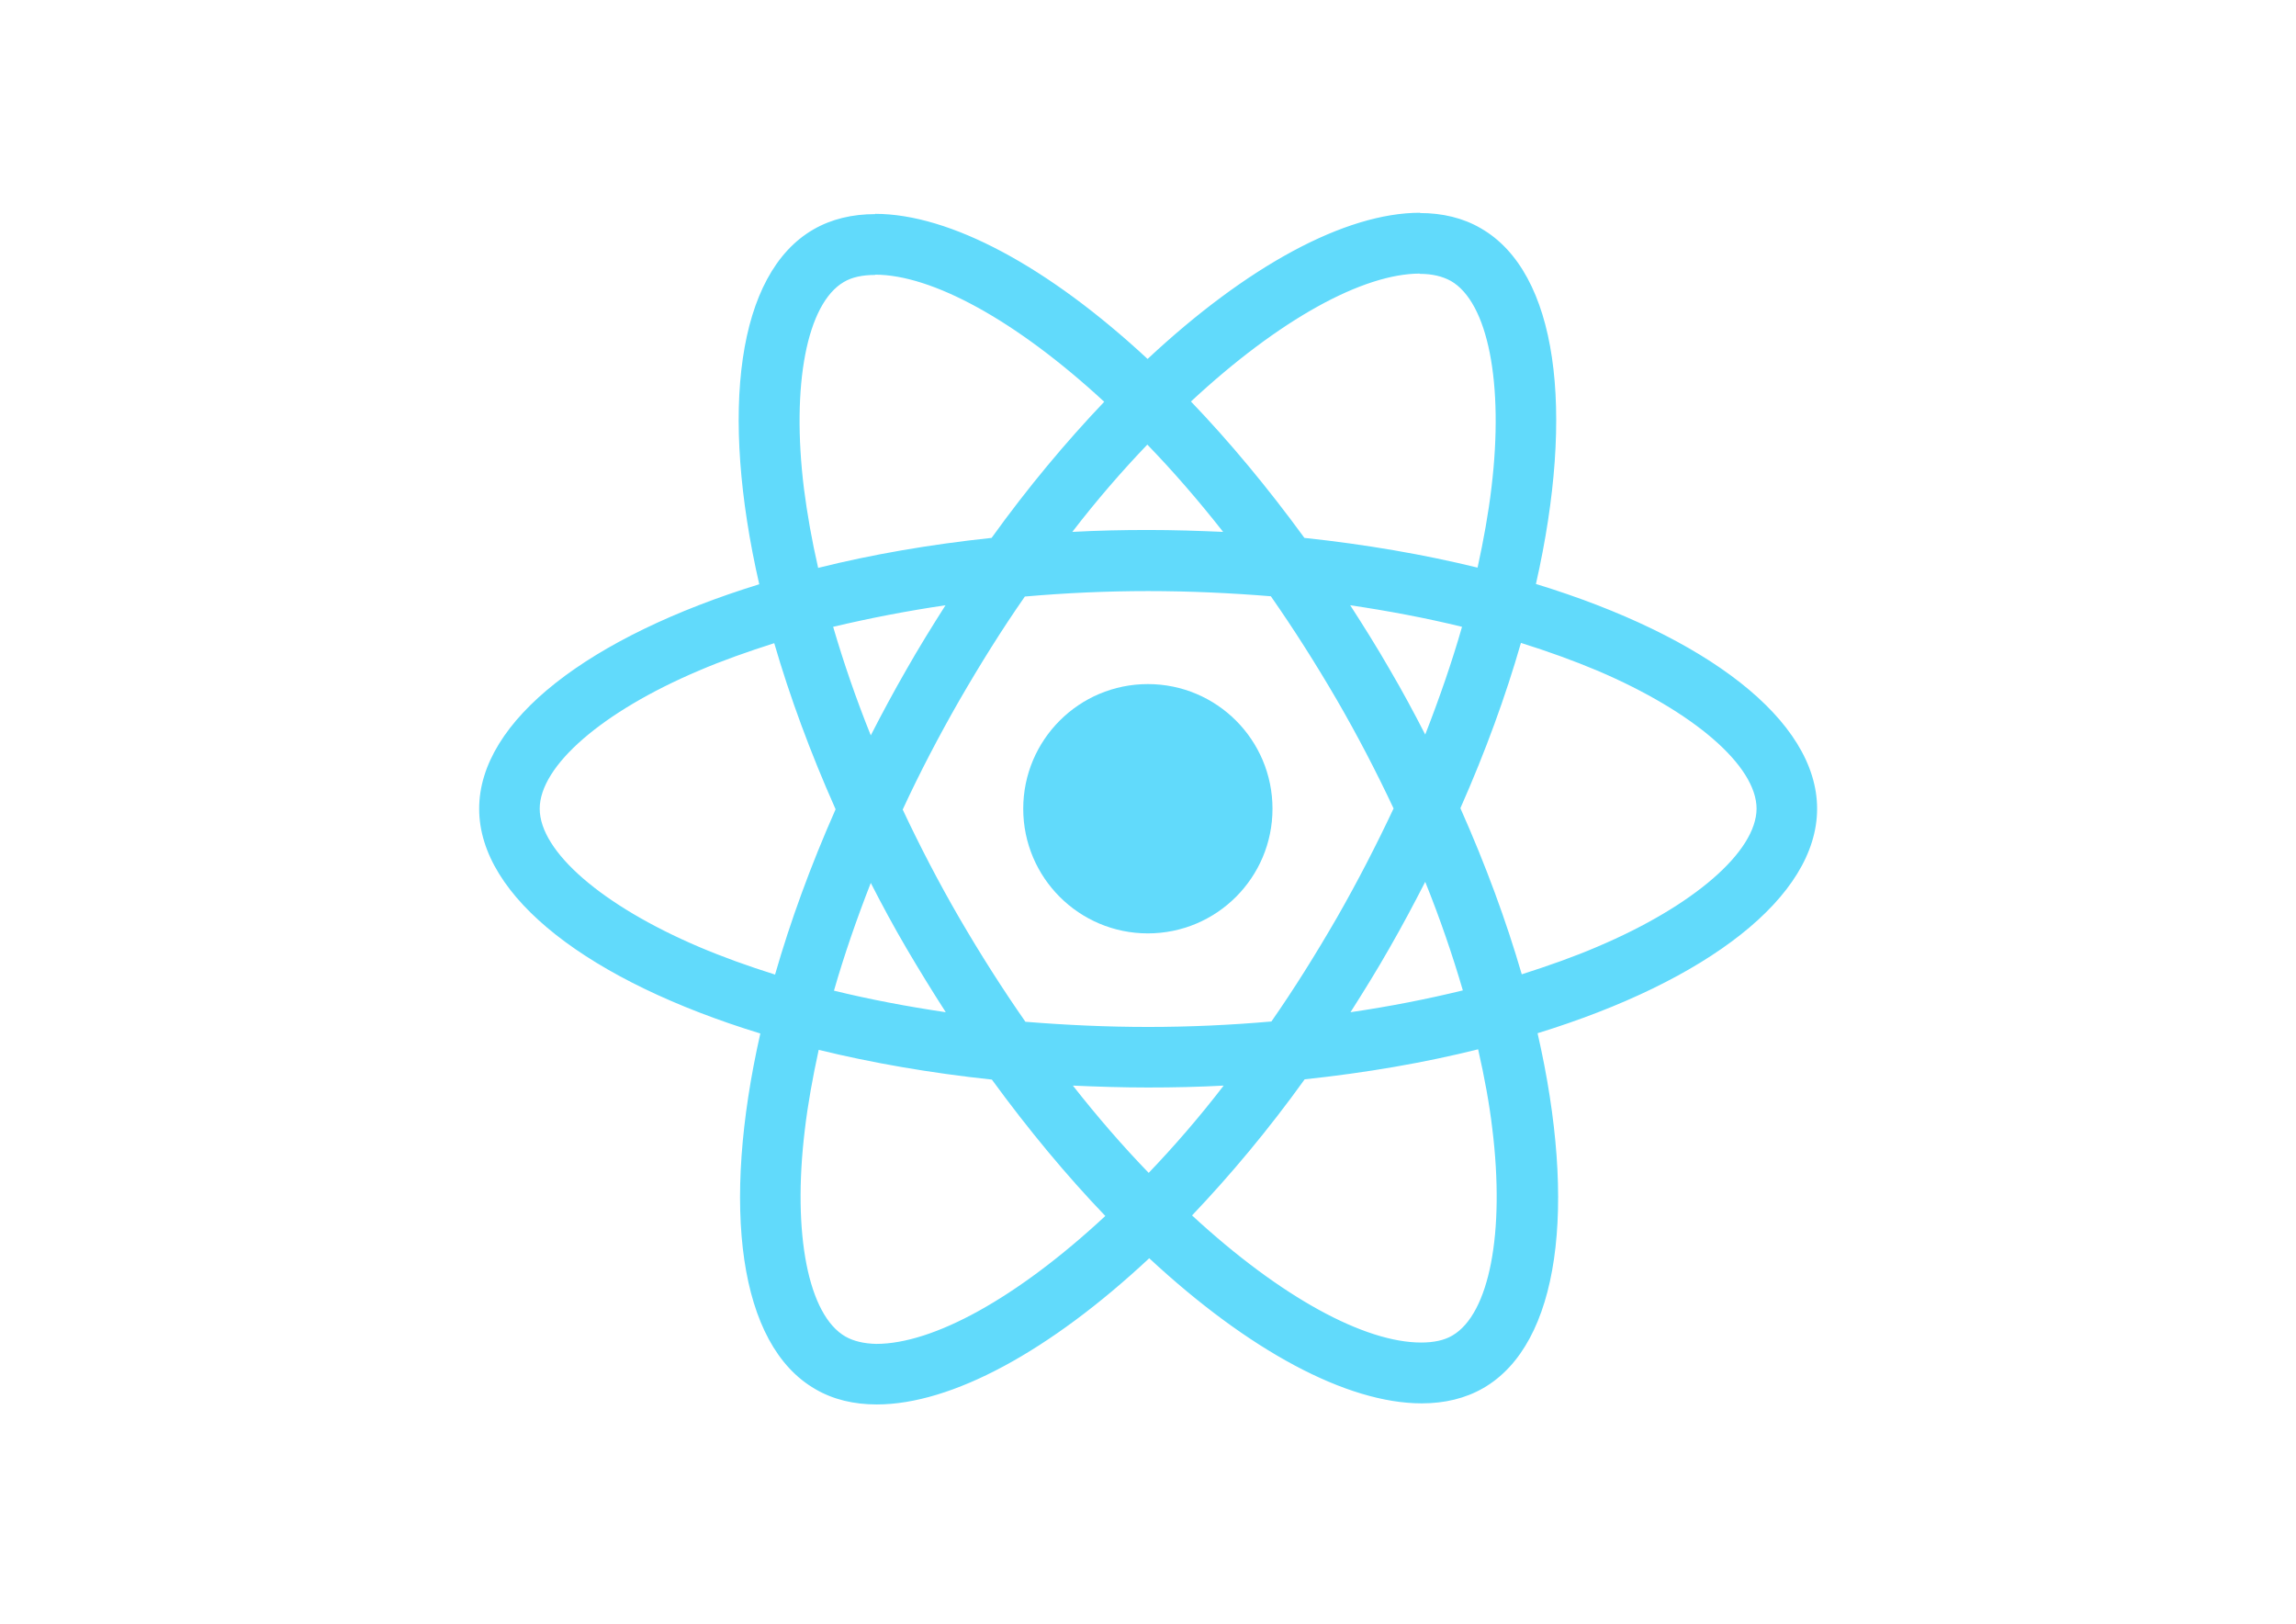
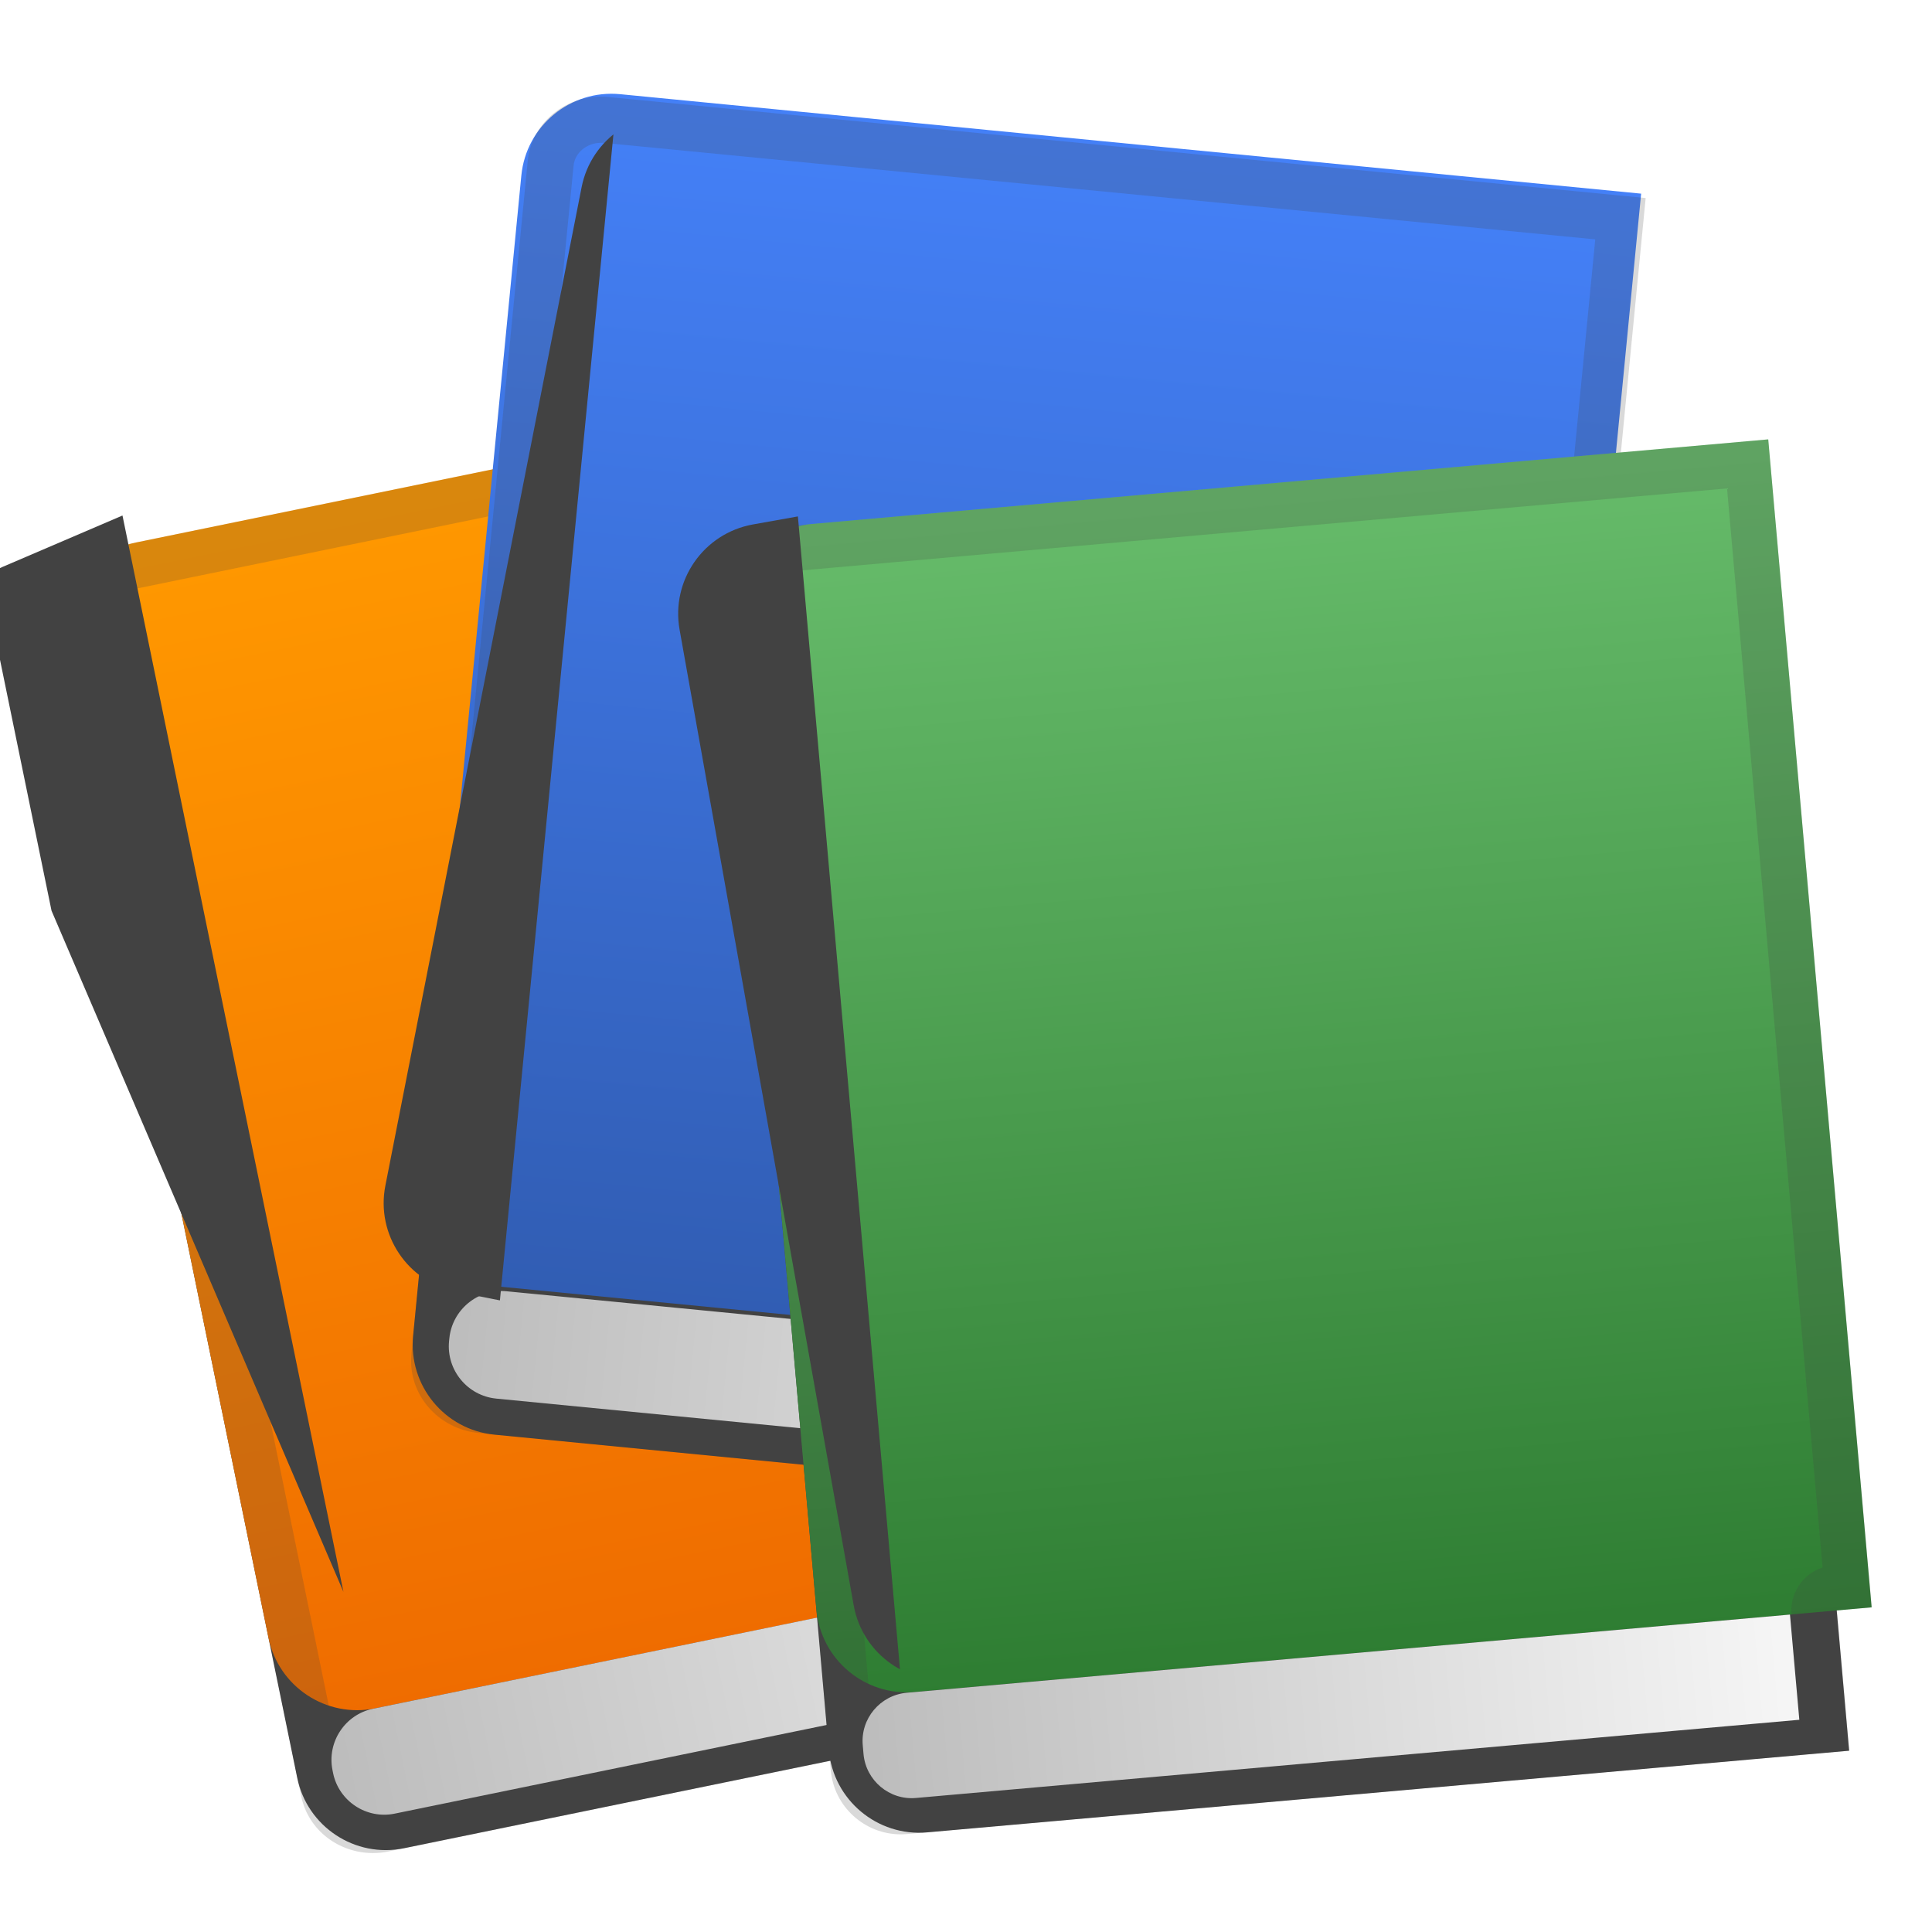
- <svg xmlns="http://www.w3.org/2000/svg" viewBox="0 0 841.9 595.3">
-   <g fill="#61DAFB">
-     <path d="M666.3 296.5c0-32.5-40.7-63.3-103.1-82.4 14.4-63.6 8-114.2-20.2-130.4-6.5-3.8-14.1-5.6-22.4-5.6v22.3c4.6 0 8.3.9 11.4 2.6 13.6 7.8 19.5 37.5 14.9 75.7-1.1 9.4-2.9 19.3-5.1 29.4-19.6-4.8-41-8.5-63.5-10.9-13.5-18.5-27.5-35.3-41.6-50 32.6-30.3 63.2-46.9 84-46.9V78c-27.5 0-63.5 19.6-99.9 53.6-36.4-33.8-72.4-53.2-99.9-53.2v22.3c20.7 0 51.4 16.5 84 46.6-14 14.7-28 31.4-41.3 49.9-22.6 2.4-44 6.1-63.6 11-2.3-10-4-19.7-5.2-29-4.7-38.2 1.1-67.9 14.6-75.8 3-1.8 6.9-2.6 11.5-2.6V78.5c-8.4 0-16 1.8-22.6 5.6-28.1 16.2-34.4 66.7-19.9 130.1-62.2 19.2-102.7 49.9-102.7 82.3 0 32.5 40.7 63.3 103.1 82.4-14.4 63.6-8 114.2 20.2 130.4 6.5 3.8 14.1 5.6 22.5 5.6 27.5 0 63.5-19.6 99.9-53.6 36.4 33.8 72.4 53.2 99.9 53.2 8.4 0 16-1.8 22.6-5.6 28.1-16.2 34.4-66.7 19.9-130.1 62-19.1 102.5-49.9 102.5-82.3zm-130.2-66.7c-3.7 12.9-8.3 26.2-13.5 39.5-4.1-8-8.4-16-13.1-24-4.6-8-9.5-15.8-14.4-23.4 14.2 2.1 27.9 4.7 41 7.9zm-45.8 106.5c-7.8 13.5-15.8 26.3-24.1 38.2-14.9 1.3-30 2-45.2 2-15.1 0-30.2-.7-45-1.9-8.3-11.9-16.4-24.6-24.2-38-7.6-13.1-14.5-26.4-20.8-39.8 6.2-13.4 13.2-26.8 20.7-39.9 7.8-13.5 15.8-26.3 24.1-38.2 14.9-1.3 30-2 45.2-2 15.1 0 30.2.7 45 1.9 8.3 11.9 16.4 24.6 24.2 38 7.6 13.1 14.5 26.4 20.8 39.8-6.3 13.4-13.2 26.8-20.7 39.9zm32.3-13c5.4 13.4 10 26.8 13.8 39.8-13.1 3.2-26.9 5.9-41.2 8 4.9-7.7 9.8-15.6 14.4-23.7 4.6-8 8.9-16.1 13-24.1zM421.2 430c-9.3-9.6-18.6-20.3-27.8-32 9 .4 18.2.7 27.5.7 9.4 0 18.7-.2 27.8-.7-9 11.7-18.3 22.4-27.5 32zm-74.4-58.9c-14.2-2.1-27.9-4.7-41-7.9 3.7-12.9 8.3-26.2 13.5-39.5 4.1 8 8.4 16 13.1 24 4.7 8 9.5 15.8 14.4 23.4zM420.7 163c9.3 9.6 18.6 20.3 27.8 32-9-.4-18.2-.7-27.5-.7-9.4 0-18.7.2-27.8.7 9-11.7 18.3-22.4 27.5-32zm-74 58.9c-4.9 7.7-9.8 15.6-14.4 23.7-4.6 8-8.9 16-13 24-5.4-13.4-10-26.8-13.8-39.8 13.1-3.1 26.9-5.8 41.2-7.9zm-90.5 125.2c-35.4-15.1-58.3-34.9-58.3-50.6 0-15.7 22.9-35.6 58.3-50.6 8.6-3.7 18-7 27.7-10.1 5.7 19.6 13.2 40 22.5 60.9-9.2 20.8-16.6 41.1-22.2 60.6-9.9-3.1-19.3-6.5-28-10.2zM310 490c-13.6-7.8-19.5-37.5-14.9-75.7 1.1-9.4 2.9-19.3 5.1-29.4 19.6 4.8 41 8.5 63.5 10.9 13.5 18.5 27.5 35.3 41.6 50-32.6 30.3-63.2 46.9-84 46.9-4.5-.1-8.3-1-11.3-2.7zm237.2-76.2c4.7 38.2-1.1 67.9-14.6 75.8-3 1.8-6.9 2.6-11.5 2.6-20.7 0-51.4-16.5-84-46.6 14-14.7 28-31.4 41.3-49.9 22.6-2.4 44-6.1 63.6-11 2.3 10.1 4.1 19.8 5.2 29.1zm38.5-66.7c-8.6 3.7-18 7-27.7 10.1-5.7-19.6-13.2-40-22.5-60.9 9.2-20.8 16.6-41.1 22.2-60.6 9.9 3.1 19.3 6.5 28.1 10.2 35.4 15.1 58.3 34.9 58.3 50.6-.1 15.7-23 35.6-58.4 50.6zM320.8 78.4z" />
-     <circle cx="420.9" cy="296.5" r="45.7" />
-     <path d="M520.5 78.1z" />
+ <svg xmlns="http://www.w3.org/2000/svg" xmlns:xlink="http://www.w3.org/1999/xlink" width="128" height="128" style="enable-background:new 0 0 128 128;">
+   <g id="Layer_1">
+     <g>
+       <g>
+         <path d="M90.74,109.32l-63.97,13.13c-3.25,0.67-6.42-1.43-7.08-4.67L6.72,54.6 c-0.67-3.25,1.43-6.42,4.67-7.08l63.97-13.13L90.74,109.32z" style="fill:#424242;" />
+         <g>
+           <linearGradient id="SVGID_1_" gradientTransform="matrix(0.9796 -0.2011 0.2011 0.9796 -13.5061 10.8447)" gradientUnits="userSpaceOnUse" x1="47.901" x2="47.901" y1="29.308" y2="108.387">
+             <stop offset="7.946538e-03" style="stop-color:#FF9800" />
+             <stop offset="1" style="stop-color:#EF6C00" />
+           </linearGradient>
+           <path d="M91.25,99.56l-66.38,13.62c-3.25,0.67-6.42-1.43-7.08-4.67L4.35,43.02 c-0.67-3.25,1.43-6.42,4.67-7.08L75.4,22.32L91.25,99.56z" style="fill:url(#SVGID_1_);" />
+         </g>
+         <g style="opacity:0.2;">
+           <path d="M73.06,25.86l14.66,71.41c-0.56,0.23-1.04,0.62-1.38,1.13c-0.44,0.66-0.59,1.48-0.43,2.25 l1.3,6.33l-62.07,12.74c-0.14,0.03-0.29,0.04-0.44,0.04c-0.89,0-1.65-0.57-1.81-1.35l-1.9-9.27L9.41,52.75L7.03,41.18 c-0.19-0.94,0.5-1.87,1.55-2.09L73.06,25.86 M75.4,22.32L7.98,36.15c-2.67,0.55-4.41,3.07-3.88,5.63l2.38,11.57l11.58,56.4 l1.9,9.27c0.46,2.22,2.47,3.75,4.75,3.75c0.34,0,0.69-0.03,1.04-0.11l65.01-13.34l-1.9-9.27l2.41-0.49L75.4,22.32L75.4,22.32z" style="fill:#424242;" />
+         </g>
+         <linearGradient id="SVGID_3_" gradientTransform="matrix(0.9796 -0.2011 0.2011 0.9796 -13.5061 10.8447)" gradientUnits="userSpaceOnUse" x1="13.417" x2="79.029" y1="111.51" y2="111.51">
+           <stop offset="0.01" style="stop-color:#BDBDBD" />
+           <stop offset="0.987" style="stop-color:#F5F5F5" />
+         </linearGradient>
+         <path d="M87.04,107.66l-60.9,12.5c-1.86,0.38-3.69-0.83-4.07-2.68l-0.04-0.2 c-0.38-1.86,0.83-3.69,2.68-4.07l60.9-12.5L87.04,107.66z" style="fill:url(#SVGID_3_);" />
+         <g>
+           <defs>
+             <path id="SVGID_4_" d="M91.25,99.56l-66.38,13.62c-3.25,0.67-6.42-1.43-7.08-4.67L4.35,43.02c-0.67-3.25,1.43-6.42,4.67-7.08 L75.4,22.32L91.25,99.56z" />
+           </defs>
+           <clipPath id="SVGID_5_">
+             <use style="overflow:visible;" xlink:href="#SVGID_4_" />
+           </clipPath>
+           <rect height="94.62" style="clip-path:url(#SVGID_5_);fill:#424242;" transform="matrix(0.9796 -0.2011 0.2011 0.9796 -15.8873 4.163)" width="9.87" x="7.61" y="32.98" />
+         </g>
+       </g>
+       <g>
+         <path d="M97.95,101.4l-65.19-6.35c-3.3-0.32-5.71-3.26-5.39-6.55l6.3-64.73c0.32-3.3,3.26-5.71,6.55-5.39 l65.19,6.35L97.95,101.4z" style="fill:#424242;" />
+         <g>
+           <linearGradient id="SVGID_6_" gradientTransform="matrix(1.0341 0.1007 -0.0969 0.9953 4.1404 -6.296)" gradientUnits="userSpaceOnUse" x1="66.384" x2="66.384" y1="9.096" y2="88.734">
+             <stop offset="7.946538e-03" style="stop-color:#4480F7" />
+             <stop offset="1" style="stop-color:#315DB3" />
+           </linearGradient>
+           <path d="M101.04,91.86l-67.64-6.59c-3.3-0.32-5.71-3.26-5.39-6.55l6.53-67.09 c0.32-3.3,3.26-5.71,6.55-5.39l67.64,6.59L101.04,91.86z" style="fill:url(#SVGID_6_);" />
+         </g>
+         <g style="opacity:0.2;">
+           <path d="M39.84,9.46c0.07,0,0.14,0,0.21,0.01l65.64,6.39l-7.11,73c-0.6,0.06-1.17,0.29-1.65,0.68 c-0.63,0.52-1.02,1.26-1.1,2.07l-0.63,6.44L32.02,91.9c-0.52-0.05-0.99-0.29-1.32-0.67c-0.17-0.2-0.45-0.63-0.4-1.21l0.92-9.48 l5.62-57.71L38,10.99C38.08,10.12,38.87,9.46,39.84,9.46 M39.84,6.4c-2.51,0-4.65,1.83-4.88,4.29L33.8,22.53l-5.62,57.71 l-0.92,9.48C27,92.34,29,94.68,31.72,94.94l66.23,6.45l0.92-9.48l2.46,0.24l7.7-79.03L40.34,6.43C40.17,6.41,40,6.4,39.84,6.4 L39.84,6.4z" style="fill:#424242;" />
+         </g>
+         <linearGradient id="SVGID_7_" gradientTransform="matrix(1.0341 0.1007 -0.0969 0.9953 4.1404 -6.296)" gradientUnits="userSpaceOnUse" x1="33.414" x2="96.738" y1="92.135" y2="92.135">
+           <stop offset="0.01" style="stop-color:#BDBDBD" />
+           <stop offset="0.987" style="stop-color:#F5F5F5" />
+         </linearGradient>
+         <path d="M94.9,98.7l-62.03-6.04c-1.9-0.19-3.3-1.89-3.12-3.79l0.02-0.2 c0.19-1.9,1.89-3.3,3.79-3.12l62.03,6.04L94.9,98.7z" style="fill:url(#SVGID_7_);" />
+         <g>
+           <defs>
+             <path id="SVGID_8_" d="M101.33,92.15l-67.64-6.59c-3.3-0.32-5.71-3.26-5.39-6.55l6.53-67.09c0.32-3.3,3.26-5.71,6.55-5.39 l67.64,6.59L101.33,92.15z" />
+           </defs>
+           <clipPath id="SVGID_9_">
+             <use style="overflow:visible;" xlink:href="#SVGID_8_" />
+           </clipPath>
+           <rect height="95.29" style="clip-path:url(#SVGID_9_);fill:#424242;" transform="matrix(0.9953 0.0969 -0.0969 0.9953 5.0209 -2.8308)" width="9.9" x="26.69" y="2.61" />
+         </g>
+       </g>
+       <g>
+         <path d="M122.51,115.99l-61.09,5.41c-3.3,0.29-6.21-2.15-6.51-5.45l-5.59-63.13 c-0.29-3.3,2.15-6.21,5.45-6.51l61.09-5.41L122.51,115.99z" style="fill:#424242;" />
+         <g>
+           <linearGradient id="SVGID_10_" gradientTransform="matrix(0.9961 -0.0882 0.0882 0.9961 -5.6555 7.9061)" gradientUnits="userSpaceOnUse" x1="85.63" x2="85.63" y1="32.142" y2="110.059">
+             <stop offset="7.946538e-03" style="stop-color:#66BB6A" />
+             <stop offset="1" style="stop-color:#2E7D32" />
+           </linearGradient>
+           <path d="M124,106.49l-63.4,5.61c-3.3,0.29-6.21-2.15-6.51-5.45L48.3,41.23 c-0.29-3.3,2.15-6.21,5.45-6.51l63.4-5.61L124,106.49z" style="fill:url(#SVGID_10_);" />
+         </g>
+         <g style="opacity:0.2;">
+           <path d="M114.42,32.36l6.33,71.49c-1.3,0.42-2.18,1.7-2.06,3.12l0.56,6.3l-59.43,5.26 c-0.05,0-0.1,0.01-0.15,0.01c-0.85,0-1.57-0.67-1.65-1.52l-0.82-9.29l-5-56.51l-1.03-11.59c-0.08-0.91,0.6-1.72,1.51-1.8 L114.42,32.36 M117.15,29.11l-64.73,5.73c-2.56,0.23-4.46,2.49-4.23,5.05l1.03,11.59l5,56.51l0.82,9.29 c0.21,2.42,2.25,4.25,4.64,4.25c0.14,0,0.28-0.01,0.42-0.02l62.42-5.53l-0.82-9.29l2.31-0.2L117.15,29.11L117.15,29.11z" style="fill:#424242;" />
+         </g>
+         <linearGradient id="SVGID_11_" gradientTransform="matrix(0.9961 -0.0882 0.0882 0.9961 -5.6555 7.9061)" gradientUnits="userSpaceOnUse" x1="53.068" x2="115.023" y1="113.137" y2="113.137">
+           <stop offset="0.01" style="stop-color:#BDBDBD" />
+           <stop offset="0.987" style="stop-color:#F5F5F5" />
+         </linearGradient>
+         <path d="M119.21,113.94l-58.52,5.18c-1.76,0.16-3.32-1.15-3.48-2.91l-0.05-0.58 c-0.16-1.76,1.15-3.32,2.91-3.48l58.52-5.18L119.21,113.94z" style="fill:url(#SVGID_11_);" />
+         <g>
+           <defs>
+             <path id="SVGID_12_" d="M124,106.49l-63.4,5.61c-3.3,0.29-6.21-2.15-6.51-5.45L48.3,41.23c-0.29-3.3,2.15-6.21,5.45-6.51 l63.4-5.61L124,106.49z" />
+           </defs>
+           <clipPath id="SVGID_13_">
+             <use style="overflow:visible;" xlink:href="#SVGID_12_" />
+           </clipPath>
+           <rect height="93.23" style="clip-path:url(#SVGID_13_);fill:#424242;" transform="matrix(0.9961 -0.0882 0.0882 0.9961 -6.7246 4.903)" width="9.32" x="47.45" y="31.93" />
+         </g>
+       </g>
+     </g>
+   </g>
+   <g id="Layer_2" style="display:none;">
+     <g style="display:inline;">
+       <g style="opacity:0.6;">
+         <circle cx="64" cy="64" r="28" style="opacity:0.61;fill:none;stroke:#000000;stroke-width:0.263;stroke-miterlimit:10;" />
+         <line style="opacity:0.61;fill:none;stroke:#000000;stroke-width:0.25;stroke-miterlimit:10;" x1="84" x2="84" y1="0" y2="128" />
+         <line style="opacity:0.61;fill:none;stroke:#000000;stroke-width:0.25;stroke-miterlimit:10;" x1="44" x2="44" y1="0" y2="128" />
+         <line style="opacity:0.61;fill:none;stroke:#000000;stroke-width:0.25;stroke-miterlimit:10;" x1="64" x2="64" y1="0" y2="128" />
+         <line style="opacity:0.61;fill:none;stroke:#000000;stroke-width:0.25;stroke-miterlimit:10;" x1="128" x2="0" y1="64" y2="64" />
+         <line style="opacity:0.61;fill:none;stroke:#000000;stroke-width:0.25;stroke-miterlimit:10;" x1="128" x2="0" y1="44" y2="44" />
+         <line style="opacity:0.61;fill:none;stroke:#000000;stroke-width:0.25;stroke-miterlimit:10;" x1="128" x2="0" y1="83.75" y2="83.75" />
+         <line style="opacity:0.61;fill:none;stroke:#000000;stroke-width:0.25;stroke-miterlimit:10;" x1="128" x2="0" y1="128" y2="0" />
+         <line style="opacity:0.61;fill:none;stroke:#000000;stroke-width:0.25;stroke-miterlimit:10;" x1="0" x2="128" y1="128" y2="0" />
+         <g style="opacity:0.61;">
+           <path d="M64,4.26c32.94,0,59.74,26.8,59.74,59.74S96.94,123.74,64,123.74S4.26,96.94,4.26,64S31.06,4.26,64,4.26 M64,4 C30.86,4,4,30.86,4,64s26.86,60,60,60s60-26.86,60-60S97.14,4,64,4L64,4z" />
+         </g>
+         <path d="M107.97,115.97H20.03 c-4.42,0-8.03-3.61-8.03-8.03V20.03c0-4.42,3.61-8.03,8.03-8.03h87.94c4.42,0,8.03,3.61,8.03,8.03v87.91 C116,112.36,112.39,115.97,107.97,115.97z" style="opacity:0.61;fill:none;stroke:#000000;stroke-width:0.258;stroke-miterlimit:10;" />
+         <path d="M100,124H28c-4.4,0-8-3.6-8-8 V12c0-4.4,3.6-8,8-8h72c4.4,0,8,3.6,8,8v104C108,120.4,104.4,124,100,124z" style="opacity:0.61;fill:none;stroke:#000000;stroke-width:0.263;stroke-miterlimit:10;" />
+         <path d="M113.77,108H14.23 C8.6,108,4,103.4,4,97.77V30.28c0-5.63,4.6-10.23,10.23-10.23h99.54c5.63,0,10.23,4.6,10.23,10.23v67.48 C124,103.4,119.4,108,113.77,108z" style="opacity:0.61;fill:none;stroke:#000000;stroke-width:0.263;stroke-miterlimit:10;" />
+       </g>
+       <g>
+         <g style="opacity:0.2;">
+           <defs>
+             <rect id="SVGID_2_" height="128" style="opacity:0.2;" width="128" x="0" y="0" />
+           </defs>
+           <clipPath id="SVGID_14_">
+             <use style="overflow:visible;" xlink:href="#SVGID_2_" />
+           </clipPath>
+           <g style="clip-path:url(#SVGID_14_);">
+             <g>
+               <line style="fill:none;stroke:#000000;stroke-width:0.25;stroke-miterlimit:10;" x1="-28" x2="-28" y1="160" y2="-32" />
+               <line style="fill:none;stroke:#000000;stroke-width:0.25;stroke-miterlimit:10;" x1="-24" x2="-24" y1="160" y2="-32" />
+               <line style="fill:none;stroke:#000000;stroke-width:0.25;stroke-miterlimit:10;" x1="-20" x2="-20" y1="160" y2="-32" />
+               <line style="fill:none;stroke:#000000;stroke-width:0.25;stroke-miterlimit:10;" x1="-16" x2="-16" y1="160" y2="-32" />
+               <line style="fill:none;stroke:#000000;stroke-width:0.25;stroke-miterlimit:10;" x1="-12" x2="-12" y1="160" y2="-32" />
+               <line style="fill:none;stroke:#000000;stroke-width:0.25;stroke-miterlimit:10;" x1="-8" x2="-8" y1="160" y2="-32" />
+               <line style="fill:none;stroke:#000000;stroke-width:0.25;stroke-miterlimit:10;" x1="-4" x2="-4" y1="160" y2="-32" />
+               <line style="fill:none;stroke:#000000;stroke-width:0.25;stroke-miterlimit:10;" x1="0" x2="0" y1="160" y2="-32" />
+               <line style="fill:none;stroke:#000000;stroke-width:0.25;stroke-miterlimit:10;" x1="4" x2="4" y1="160" y2="-32" />
+               <line style="fill:none;stroke:#000000;stroke-width:0.25;stroke-miterlimit:10;" x1="8" x2="8" y1="160" y2="-32" />
+               <line style="fill:none;stroke:#000000;stroke-width:0.25;stroke-miterlimit:10;" x1="12" x2="12" y1="160" y2="-32" />
+               <line style="fill:none;stroke:#000000;stroke-width:0.25;stroke-miterlimit:10;" x1="16" x2="16" y1="160" y2="-32" />
+               <line style="fill:none;stroke:#000000;stroke-width:0.25;stroke-miterlimit:10;" x1="20" x2="20" y1="160" y2="-32" />
+               <line style="fill:none;stroke:#000000;stroke-width:0.25;stroke-miterlimit:10;" x1="24" x2="24" y1="160" y2="-32" />
+               <line style="fill:none;stroke:#000000;stroke-width:0.25;stroke-miterlimit:10;" x1="28" x2="28" y1="160" y2="-32" />
+               <line style="fill:none;stroke:#000000;stroke-width:0.25;stroke-miterlimit:10;" x1="32" x2="32" y1="160" y2="-32" />
+               <line style="fill:none;stroke:#000000;stroke-width:0.25;stroke-miterlimit:10;" x1="36" x2="36" y1="160" y2="-32" />
+               <line style="fill:none;stroke:#000000;stroke-width:0.25;stroke-miterlimit:10;" x1="40" x2="40" y1="160" y2="-32" />
+               <line style="fill:none;stroke:#000000;stroke-width:0.25;stroke-miterlimit:10;" x1="44" x2="44" y1="160" y2="-32" />
+               <line style="fill:none;stroke:#000000;stroke-width:0.25;stroke-miterlimit:10;" x1="48" x2="48" y1="160" y2="-32" />
+               <line style="fill:none;stroke:#000000;stroke-width:0.25;stroke-miterlimit:10;" x1="52" x2="52" y1="160" y2="-32" />
+               <line style="fill:none;stroke:#000000;stroke-width:0.25;stroke-miterlimit:10;" x1="56" x2="56" y1="160" y2="-32" />
+               <line style="fill:none;stroke:#000000;stroke-width:0.25;stroke-miterlimit:10;" x1="60" x2="60" y1="160" y2="-32" />
+               <line style="fill:none;stroke:#000000;stroke-width:0.25;stroke-miterlimit:10;" x1="64" x2="64" y1="160" y2="-32" />
+               <line style="fill:none;stroke:#000000;stroke-width:0.25;stroke-miterlimit:10;" x1="68" x2="68" y1="160" y2="-32" />
+               <line style="fill:none;stroke:#000000;stroke-width:0.25;stroke-miterlimit:10;" x1="72" x2="72" y1="160" y2="-32" />
+               <line style="fill:none;stroke:#000000;stroke-width:0.25;stroke-miterlimit:10;" x1="76" x2="76" y1="160" y2="-32" />
+               <line style="fill:none;stroke:#000000;stroke-width:0.25;stroke-miterlimit:10;" x1="80" x2="80" y1="160" y2="-32" />
+               <line style="fill:none;stroke:#000000;stroke-width:0.25;stroke-miterlimit:10;" x1="84" x2="84" y1="160" y2="-32" />
+               <line style="fill:none;stroke:#000000;stroke-width:0.25;stroke-miterlimit:10;" x1="88" x2="88" y1="160" y2="-32" />
+               <line style="fill:none;stroke:#000000;stroke-width:0.25;stroke-miterlimit:10;" x1="92" x2="92" y1="160" y2="-32" />
+               <line style="fill:none;stroke:#000000;stroke-width:0.25;stroke-miterlimit:10;" x1="96" x2="96" y1="160" y2="-32" />
+               <line style="fill:none;stroke:#000000;stroke-width:0.25;stroke-miterlimit:10;" x1="100" x2="100" y1="160" y2="-32" />
+               <line style="fill:none;stroke:#000000;stroke-width:0.25;stroke-miterlimit:10;" x1="104" x2="104" y1="160" y2="-32" />
+               <line style="fill:none;stroke:#000000;stroke-width:0.25;stroke-miterlimit:10;" x1="108" x2="108" y1="160" y2="-32" />
+               <line style="fill:none;stroke:#000000;stroke-width:0.25;stroke-miterlimit:10;" x1="112" x2="112" y1="160" y2="-32" />
+               <line style="fill:none;stroke:#000000;stroke-width:0.25;stroke-miterlimit:10;" x1="116" x2="116" y1="160" y2="-32" />
+               <line style="fill:none;stroke:#000000;stroke-width:0.25;stroke-miterlimit:10;" x1="120" x2="120" y1="160" y2="-32" />
+               <line style="fill:none;stroke:#000000;stroke-width:0.25;stroke-miterlimit:10;" x1="124" x2="124" y1="160" y2="-32" />
+               <line style="fill:none;stroke:#000000;stroke-width:0.25;stroke-miterlimit:10;" x1="128" x2="128" y1="160" y2="-32" />
+               <line style="fill:none;stroke:#000000;stroke-width:0.25;stroke-miterlimit:10;" x1="132" x2="132" y1="160" y2="-32" />
+               <line style="fill:none;stroke:#000000;stroke-width:0.25;stroke-miterlimit:10;" x1="136" x2="136" y1="160" y2="-32" />
+               <line style="fill:none;stroke:#000000;stroke-width:0.25;stroke-miterlimit:10;" x1="137" x2="137" y1="166.05" y2="-25.95" />
+               <line style="fill:none;stroke:#000000;stroke-width:0.25;stroke-miterlimit:10;" x1="144" x2="144" y1="160" y2="-32" />
+               <line style="fill:none;stroke:#000000;stroke-width:0.25;stroke-miterlimit:10;" x1="148" x2="148" y1="160" y2="-32" />
+               <line style="fill:none;stroke:#000000;stroke-width:0.25;stroke-miterlimit:10;" x1="152" x2="152" y1="160" y2="-32" />
+               <line style="fill:none;stroke:#000000;stroke-width:0.25;stroke-miterlimit:10;" x1="156" x2="156" y1="160" y2="-32" />
+             </g>
+             <g>
+               <line style="fill:none;stroke:#000000;stroke-width:0.25;stroke-miterlimit:10;" x1="-32" x2="160" y1="-28" y2="-28" />
+               <line style="fill:none;stroke:#000000;stroke-width:0.25;stroke-miterlimit:10;" x1="-32" x2="160" y1="-24" y2="-24" />
+               <line style="fill:none;stroke:#000000;stroke-width:0.25;stroke-miterlimit:10;" x1="-32" x2="160" y1="-20" y2="-20" />
+               <line style="fill:none;stroke:#000000;stroke-width:0.25;stroke-miterlimit:10;" x1="-32" x2="160" y1="-16" y2="-16" />
+               <line style="fill:none;stroke:#000000;stroke-width:0.25;stroke-miterlimit:10;" x1="-32" x2="160" y1="-12" y2="-12" />
+               <line style="fill:none;stroke:#000000;stroke-width:0.25;stroke-miterlimit:10;" x1="-32" x2="160" y1="-8" y2="-8" />
+               <line style="fill:none;stroke:#000000;stroke-width:0.25;stroke-miterlimit:10;" x1="-32" x2="160" y1="-4" y2="-4" />
+               <line style="fill:none;stroke:#000000;stroke-width:0.25;stroke-miterlimit:10;" x1="-32" x2="160" y1="0" y2="0" />
+               <line style="fill:none;stroke:#000000;stroke-width:0.25;stroke-miterlimit:10;" x1="-32" x2="160" y1="4" y2="4" />
+               <line style="fill:none;stroke:#000000;stroke-width:0.25;stroke-miterlimit:10;" x1="-32" x2="160" y1="8" y2="8" />
+               <line style="fill:none;stroke:#000000;stroke-width:0.25;stroke-miterlimit:10;" x1="-32" x2="160" y1="12" y2="12" />
+               <line style="fill:none;stroke:#000000;stroke-width:0.25;stroke-miterlimit:10;" x1="-32" x2="160" y1="16" y2="16" />
+               <line style="fill:none;stroke:#000000;stroke-width:0.25;stroke-miterlimit:10;" x1="-32" x2="160" y1="20" y2="20" />
+               <line style="fill:none;stroke:#000000;stroke-width:0.25;stroke-miterlimit:10;" x1="-32" x2="160" y1="24" y2="24" />
+               <line style="fill:none;stroke:#000000;stroke-width:0.25;stroke-miterlimit:10;" x1="-32" x2="160" y1="28" y2="28" />
+               <line style="fill:none;stroke:#000000;stroke-width:0.25;stroke-miterlimit:10;" x1="-32" x2="160" y1="32" y2="32" />
+               <line style="fill:none;stroke:#000000;stroke-width:0.25;stroke-miterlimit:10;" x1="-32" x2="160" y1="36" y2="36" />
+               <line style="fill:none;stroke:#000000;stroke-width:0.25;stroke-miterlimit:10;" x1="-32" x2="160" y1="40" y2="40" />
+               <line style="fill:none;stroke:#000000;stroke-width:0.25;stroke-miterlimit:10;" x1="-32" x2="160" y1="44" y2="44" />
+               <line style="fill:none;stroke:#000000;stroke-width:0.25;stroke-miterlimit:10;" x1="-32" x2="160" y1="48" y2="48" />
+               <line style="fill:none;stroke:#000000;stroke-width:0.25;stroke-miterlimit:10;" x1="-32" x2="160" y1="52" y2="52" />
+               <line style="fill:none;stroke:#000000;stroke-width:0.25;stroke-miterlimit:10;" x1="-32" x2="160" y1="56" y2="56" />
+               <line style="fill:none;stroke:#000000;stroke-width:0.25;stroke-miterlimit:10;" x1="-32" x2="160" y1="60" y2="60" />
+               <line style="fill:none;stroke:#000000;stroke-width:0.25;stroke-miterlimit:10;" x1="-32" x2="160" y1="64" y2="64" />
+               <line style="fill:none;stroke:#000000;stroke-width:0.25;stroke-miterlimit:10;" x1="-32" x2="160" y1="68" y2="68" />
+               <line style="fill:none;stroke:#000000;stroke-width:0.25;stroke-miterlimit:10;" x1="-32" x2="160" y1="72" y2="72" />
+               <line style="fill:none;stroke:#000000;stroke-width:0.25;stroke-miterlimit:10;" x1="-32" x2="160" y1="76" y2="76" />
+               <line style="fill:none;stroke:#000000;stroke-width:0.25;stroke-miterlimit:10;" x1="-32" x2="160" y1="80" y2="80" />
+               <line style="fill:none;stroke:#000000;stroke-width:0.25;stroke-miterlimit:10;" x1="-32" x2="160" y1="84" y2="84" />
+               <line style="fill:none;stroke:#000000;stroke-width:0.25;stroke-miterlimit:10;" x1="-32" x2="160" y1="88" y2="88" />
+               <line style="fill:none;stroke:#000000;stroke-width:0.25;stroke-miterlimit:10;" x1="-32" x2="160" y1="92" y2="92" />
+               <line style="fill:none;stroke:#000000;stroke-width:0.25;stroke-miterlimit:10;" x1="-32" x2="160" y1="96" y2="96" />
+               <line style="fill:none;stroke:#000000;stroke-width:0.25;stroke-miterlimit:10;" x1="-32" x2="160" y1="100" y2="100" />
+               <line style="fill:none;stroke:#000000;stroke-width:0.25;stroke-miterlimit:10;" x1="-32" x2="160" y1="104" y2="104" />
+               <line style="fill:none;stroke:#000000;stroke-width:0.25;stroke-miterlimit:10;" x1="-32" x2="160" y1="108" y2="108" />
+               <line style="fill:none;stroke:#000000;stroke-width:0.25;stroke-miterlimit:10;" x1="-32" x2="160" y1="112" y2="112" />
+               <line style="fill:none;stroke:#000000;stroke-width:0.25;stroke-miterlimit:10;" x1="-32" x2="160" y1="116" y2="116" />
+               <line style="fill:none;stroke:#000000;stroke-width:0.25;stroke-miterlimit:10;" x1="-32" x2="160" y1="120" y2="120" />
+               <line style="fill:none;stroke:#000000;stroke-width:0.25;stroke-miterlimit:10;" x1="-32" x2="160" y1="124" y2="124" />
+               <line style="fill:none;stroke:#000000;stroke-width:0.25;stroke-miterlimit:10;" x1="-32" x2="160" y1="128" y2="128" />
+               <line style="fill:none;stroke:#000000;stroke-width:0.25;stroke-miterlimit:10;" x1="-32" x2="160" y1="132" y2="132" />
+               <line style="fill:none;stroke:#000000;stroke-width:0.25;stroke-miterlimit:10;" x1="-32" x2="160" y1="136" y2="136" />
+               <line style="fill:none;stroke:#000000;stroke-width:0.25;stroke-miterlimit:10;" x1="-32" x2="160" y1="140" y2="140" />
+               <line style="fill:none;stroke:#000000;stroke-width:0.25;stroke-miterlimit:10;" x1="-32" x2="160" y1="144" y2="144" />
+               <line style="fill:none;stroke:#000000;stroke-width:0.25;stroke-miterlimit:10;" x1="-32" x2="160" y1="148" y2="148" />
+               <line style="fill:none;stroke:#000000;stroke-width:0.25;stroke-miterlimit:10;" x1="-32" x2="160" y1="152" y2="152" />
+               <line style="fill:none;stroke:#000000;stroke-width:0.25;stroke-miterlimit:10;" x1="-32" x2="160" y1="156" y2="156" />
+             </g>
+             <path d="M159.75-31.75v191.5h-191.5v-191.5H159.75 M160-32H-32v192h192V-32L160-32z" />
+           </g>
+         </g>
+         <g>
+           <rect height="128" style="opacity:0.3;fill:#F44336;" width="4" x="0" y="0" />
+           <rect height="128" style="opacity:0.3;fill:#F44336;" width="4" x="124" y="0" />
+           <rect height="120" style="opacity:0.3;fill:#F44336;" transform="matrix(-1.836970e-16 1 -1 -1.836970e-16 66 -62)" width="4" x="62" y="-58" />
+           <rect height="120" style="opacity:0.3;fill:#F44336;" transform="matrix(-1.836970e-16 1 -1 -1.836970e-16 190 62)" width="4" x="62" y="66" />
+         </g>
+       </g>
+     </g>
  </g>
</svg>
